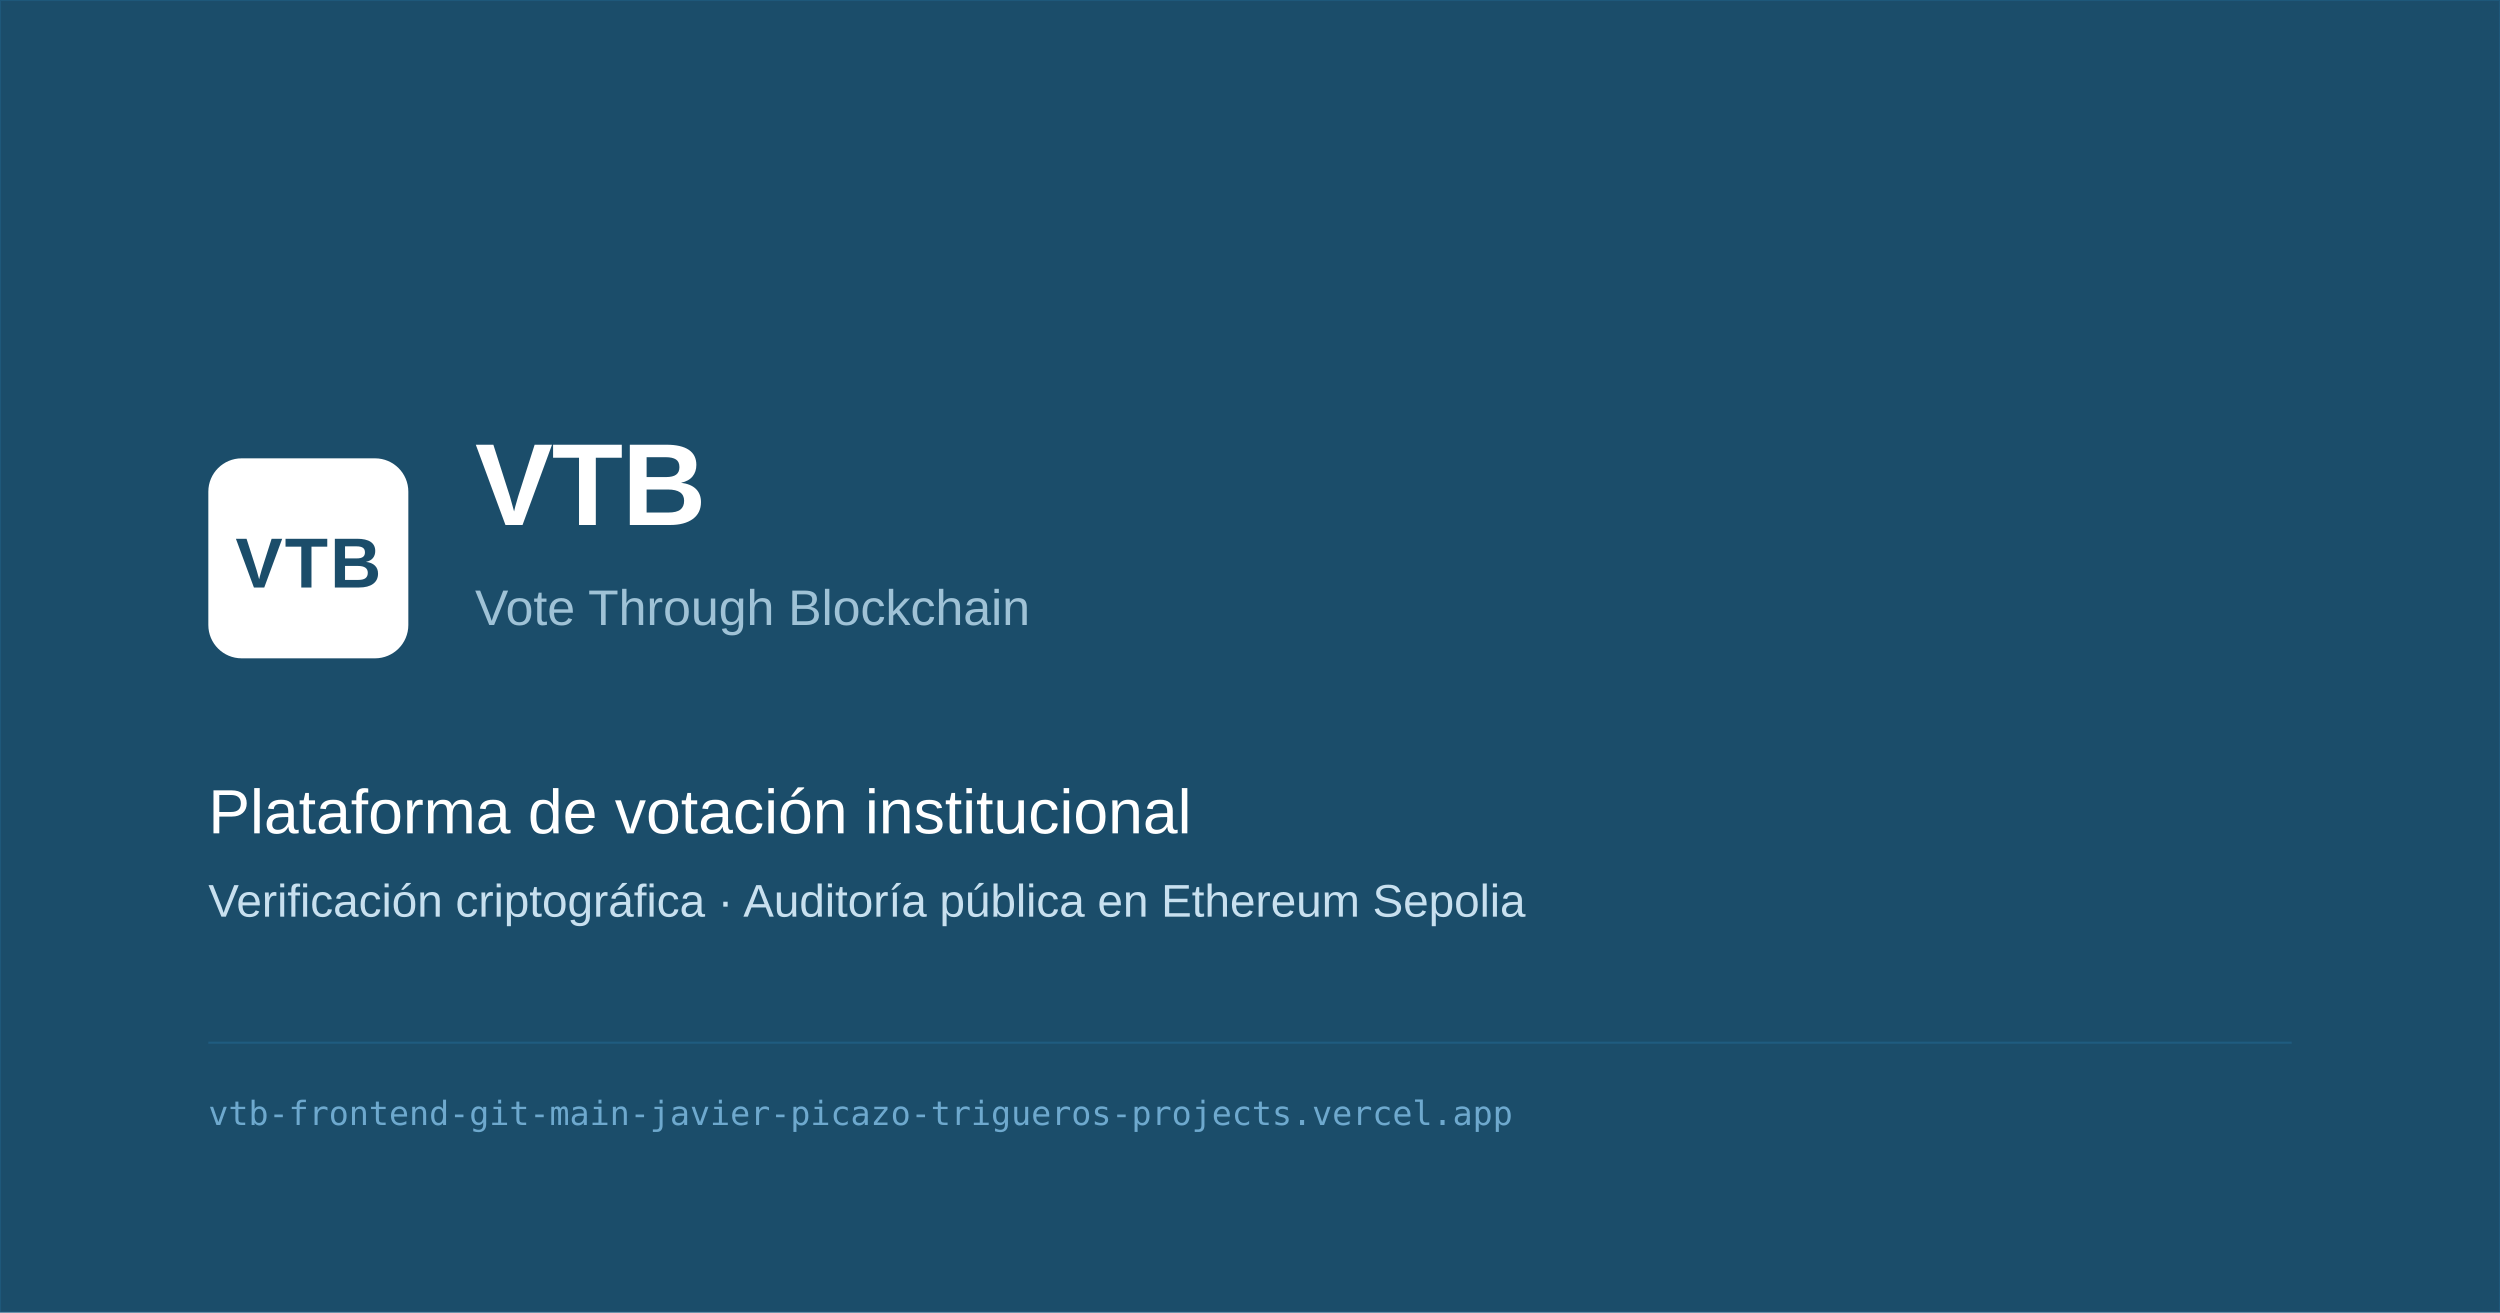
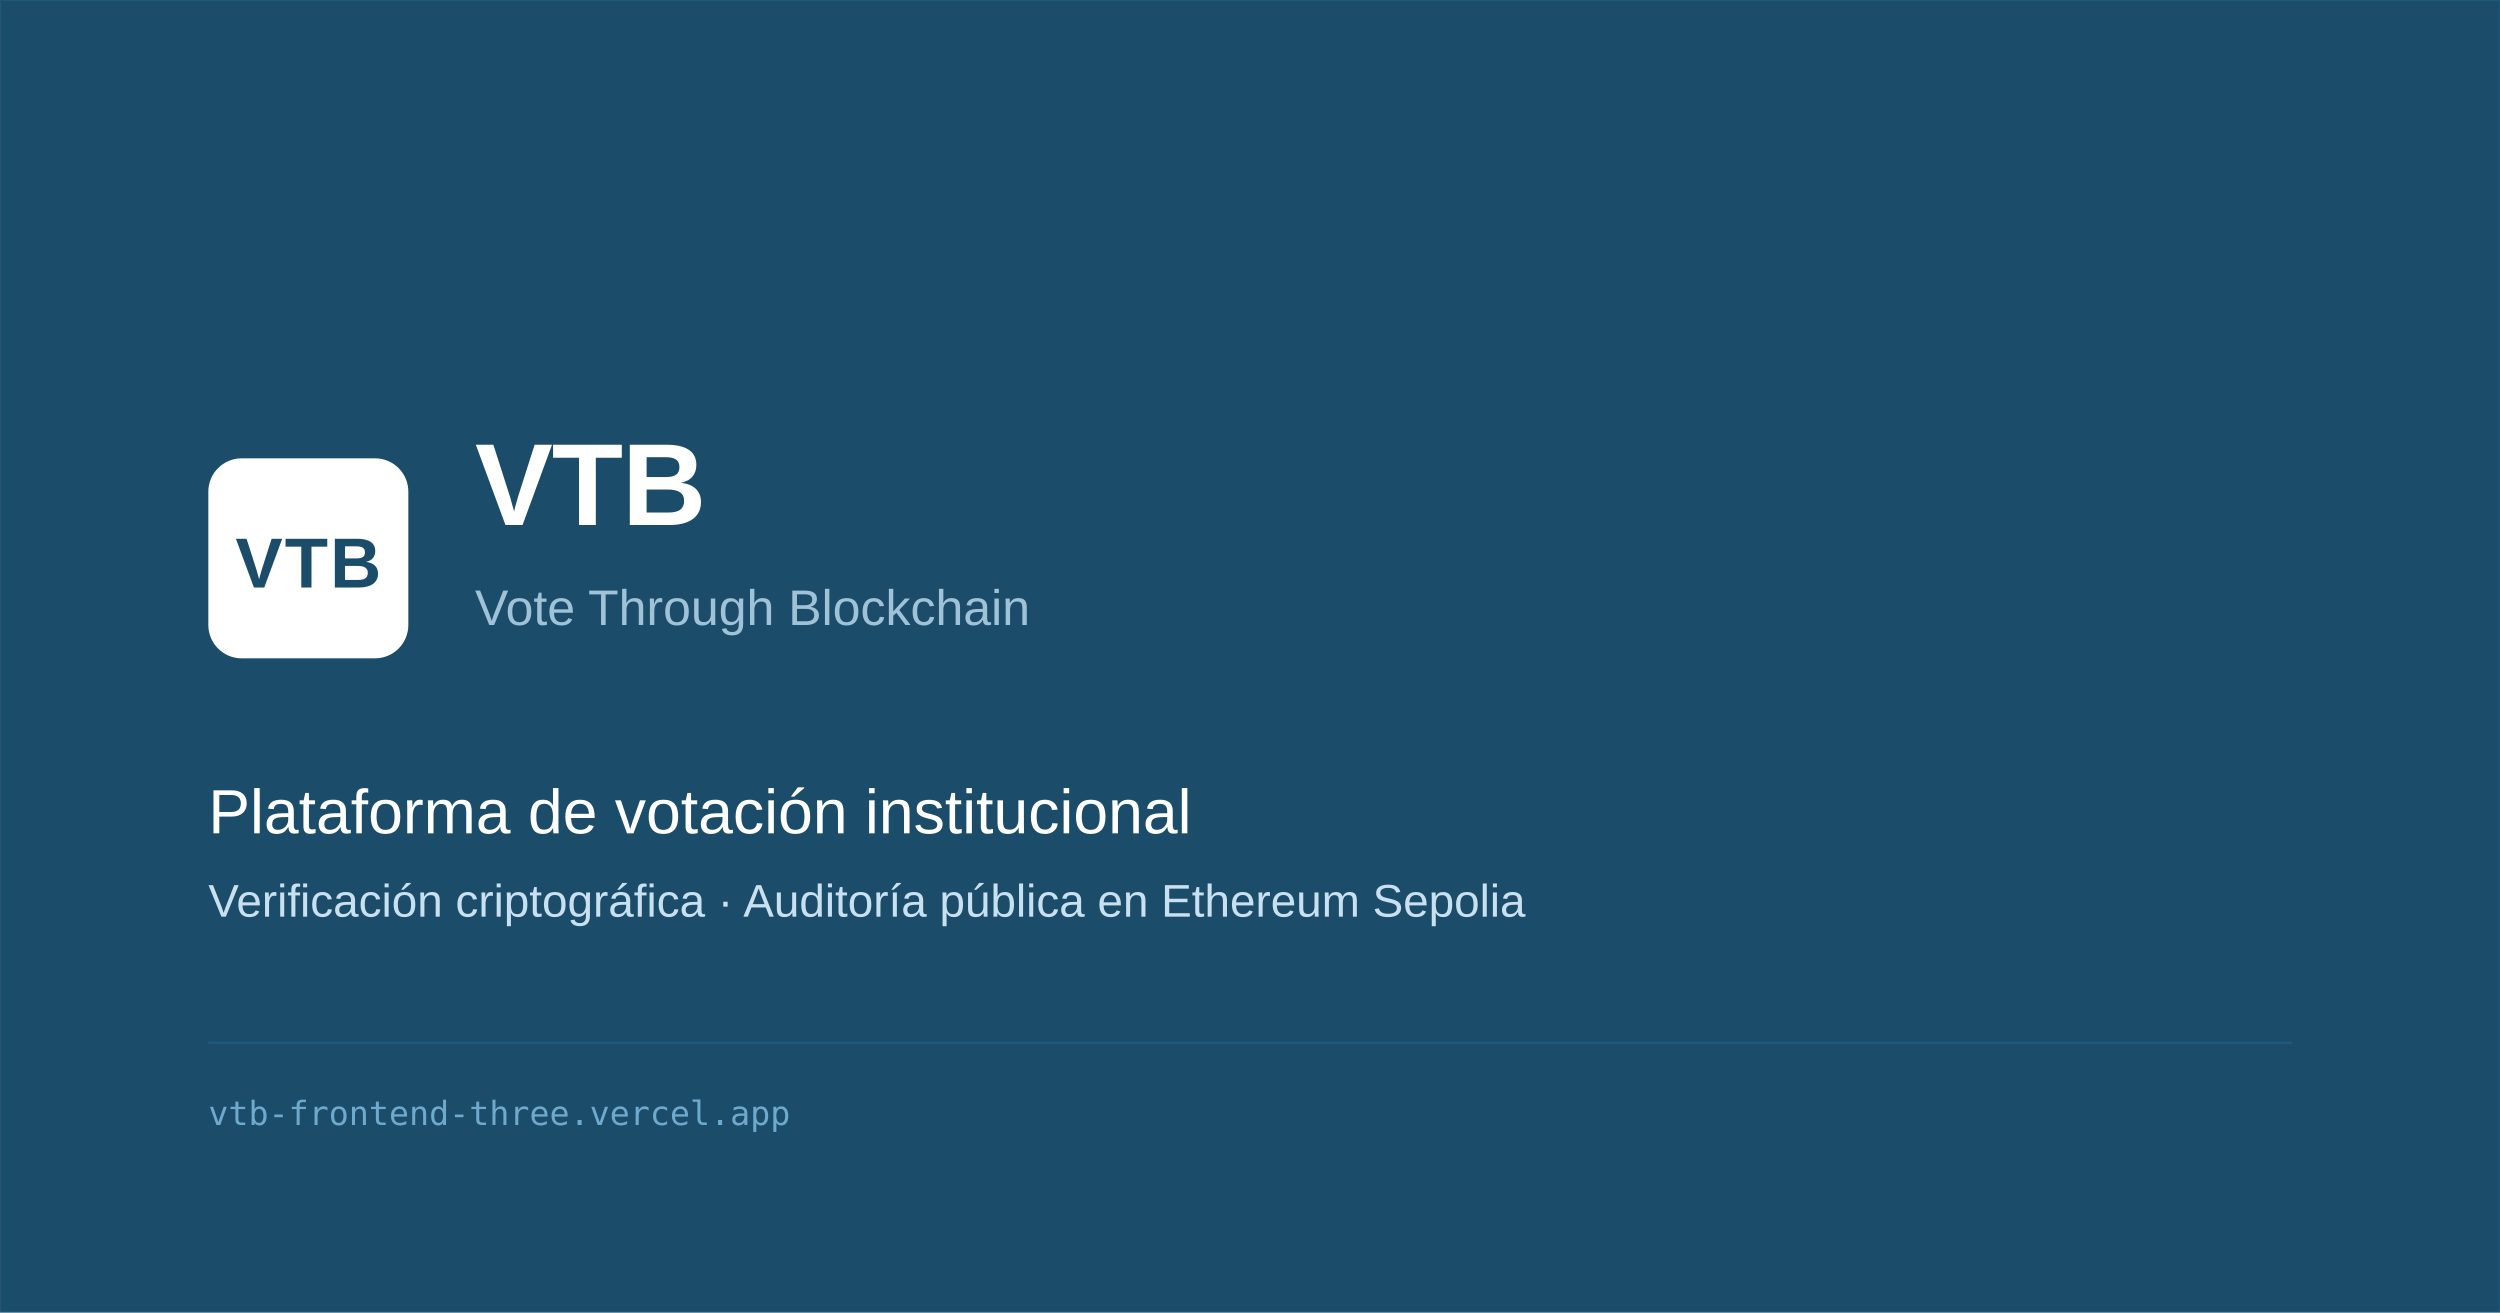
<svg xmlns="http://www.w3.org/2000/svg" viewBox="0 0 1200 630" width="1200" height="630">
  <rect width="1200" height="630" fill="#1B4D6A" />
  <rect x="0" y="0" width="1200" height="630" fill="none" stroke="#2572A0" stroke-width="1" opacity="0.3" />
  <rect x="100" y="220" width="96" height="96" rx="16" fill="#FFFFFF" />
  <text x="148" y="282" text-anchor="middle" font-family="Georgia, 'IBM Plex Sans', Arial, sans-serif" font-weight="700" font-size="34" fill="#1B4D6A" letter-spacing="1">VTB</text>
  <text x="228" y="252" font-family="'IBM Plex Sans', Arial, sans-serif" font-weight="600" font-size="56" fill="#FFFFFF" letter-spacing="-0.5">VTB</text>
  <text x="228" y="300" font-family="'IBM Plex Sans', Arial, sans-serif" font-weight="400" font-size="24" fill="#9FC2D6">Vote Through Blockchain</text>
  <text x="100" y="400" font-family="'IBM Plex Sans', Arial, sans-serif" font-weight="500" font-size="30" fill="#FFFFFF">Plataforma de votación institucional</text>
  <text x="100" y="440" font-family="'IBM Plex Sans', Arial, sans-serif" font-weight="400" font-size="22" fill="#C8E0EF">Verificación criptográfica · Auditoría pública en Ethereum Sepolia</text>
  <rect x="100" y="500" width="1000" height="1" fill="#2572A0" opacity="0.4" />
-   <text x="100" y="540" font-family="'IBM Plex Mono', monospace" font-size="16" fill="#6EA9CE">vtb-frontend-git-main-javier-picazo-trigueros-projects.vercel.app</text>
+   <text x="100" y="540" font-family="'IBM Plex Mono', monospace" font-size="16" fill="#6EA9CE">vtb-frontend-three.vercel.app</text>
</svg>
